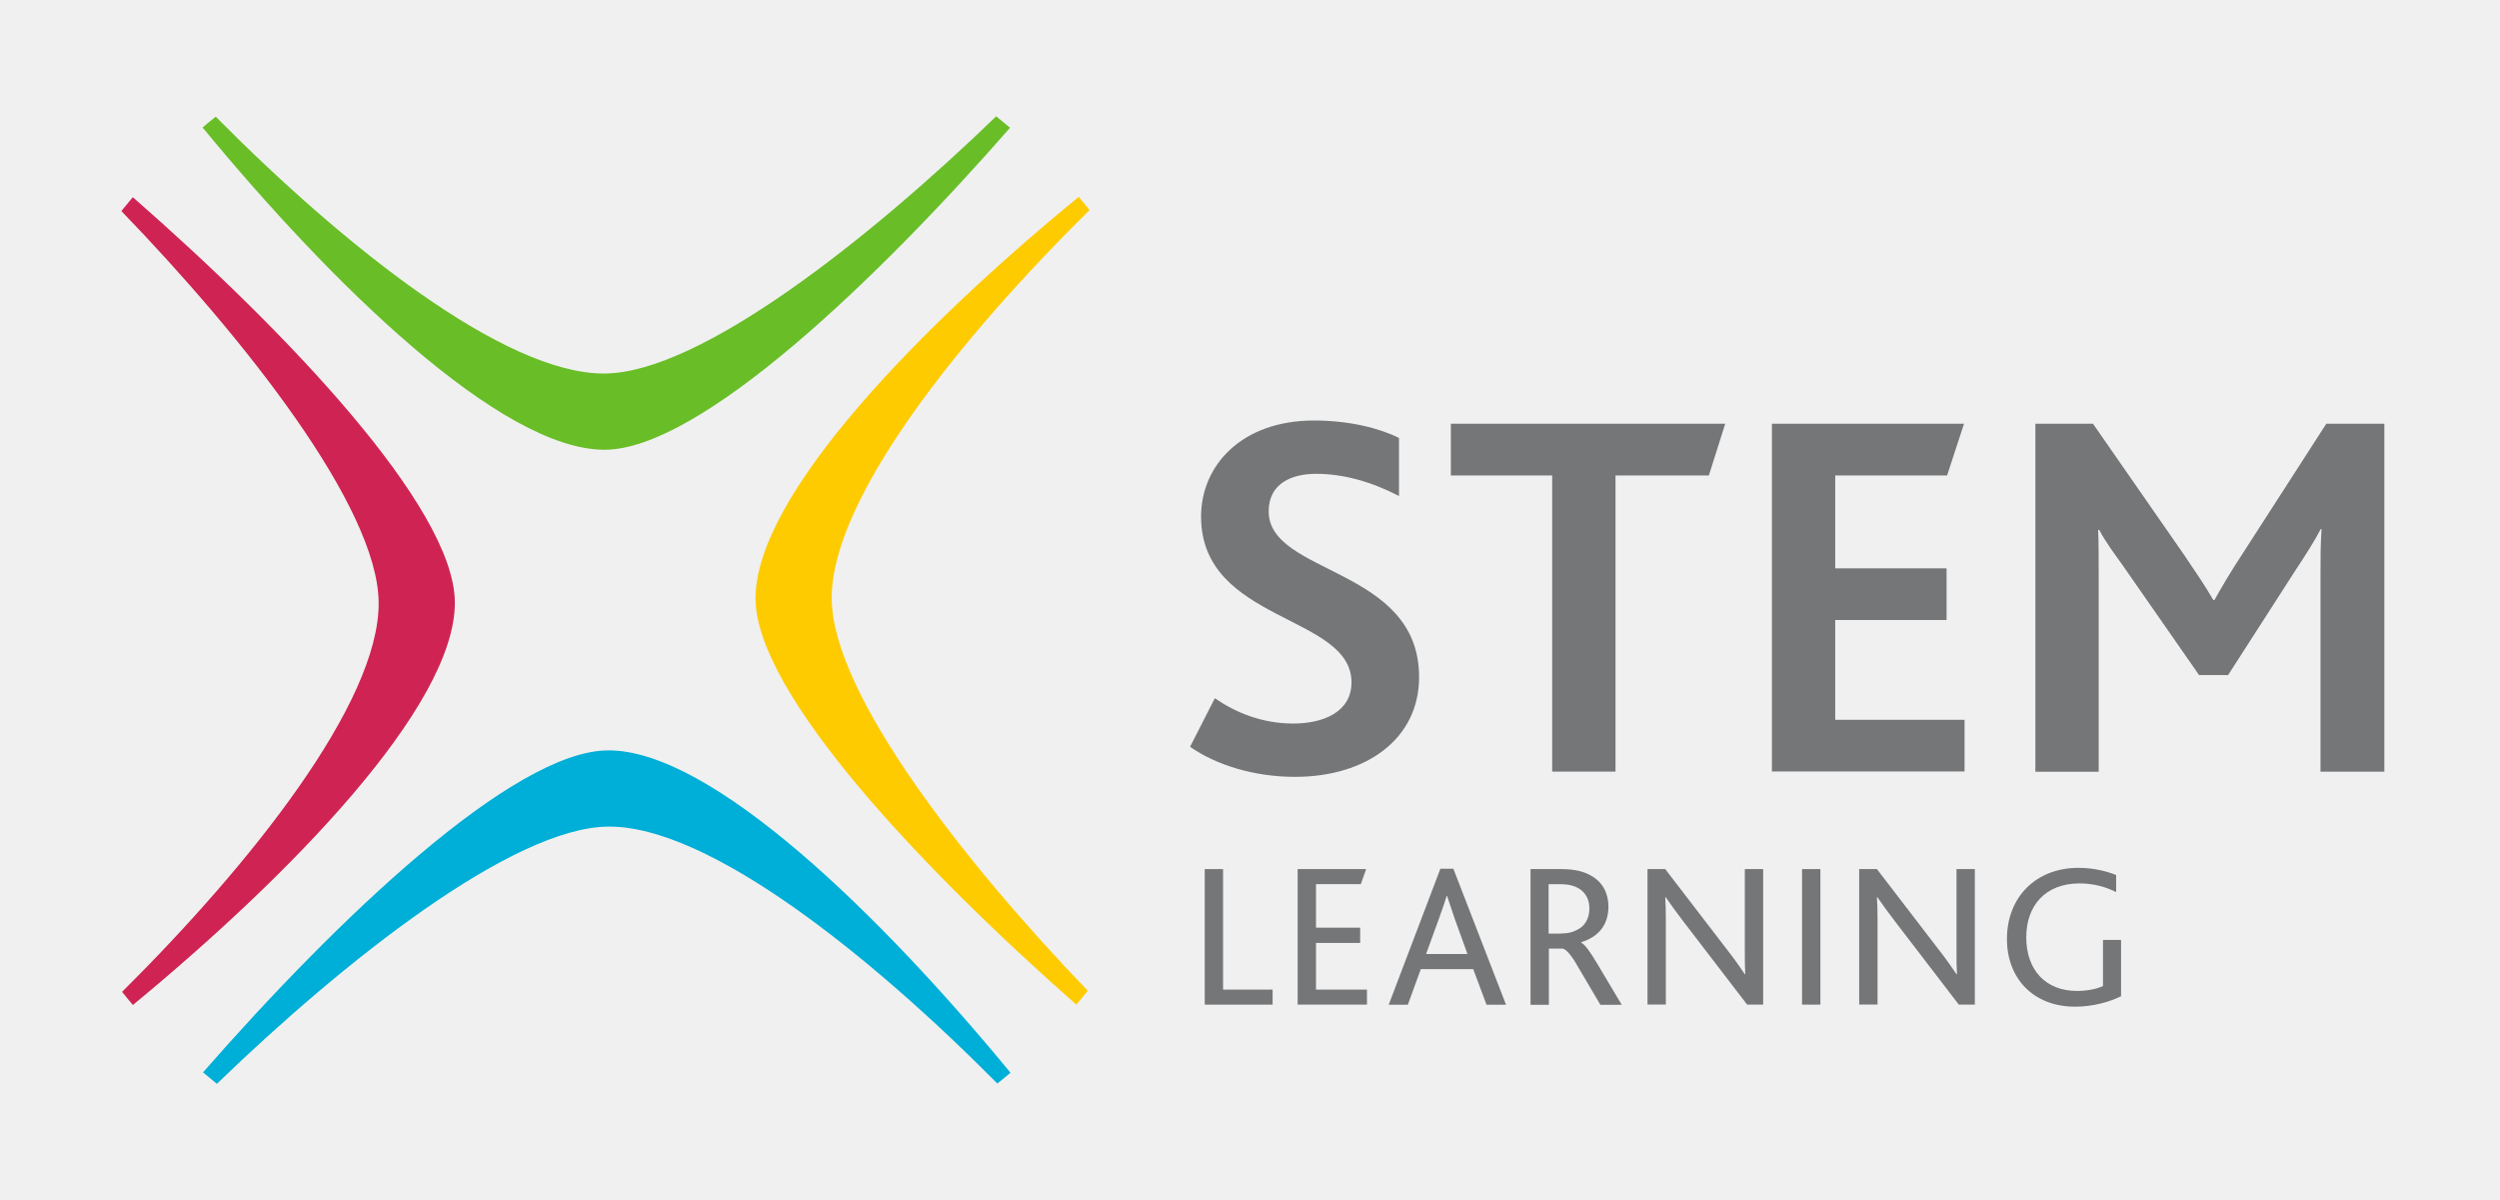
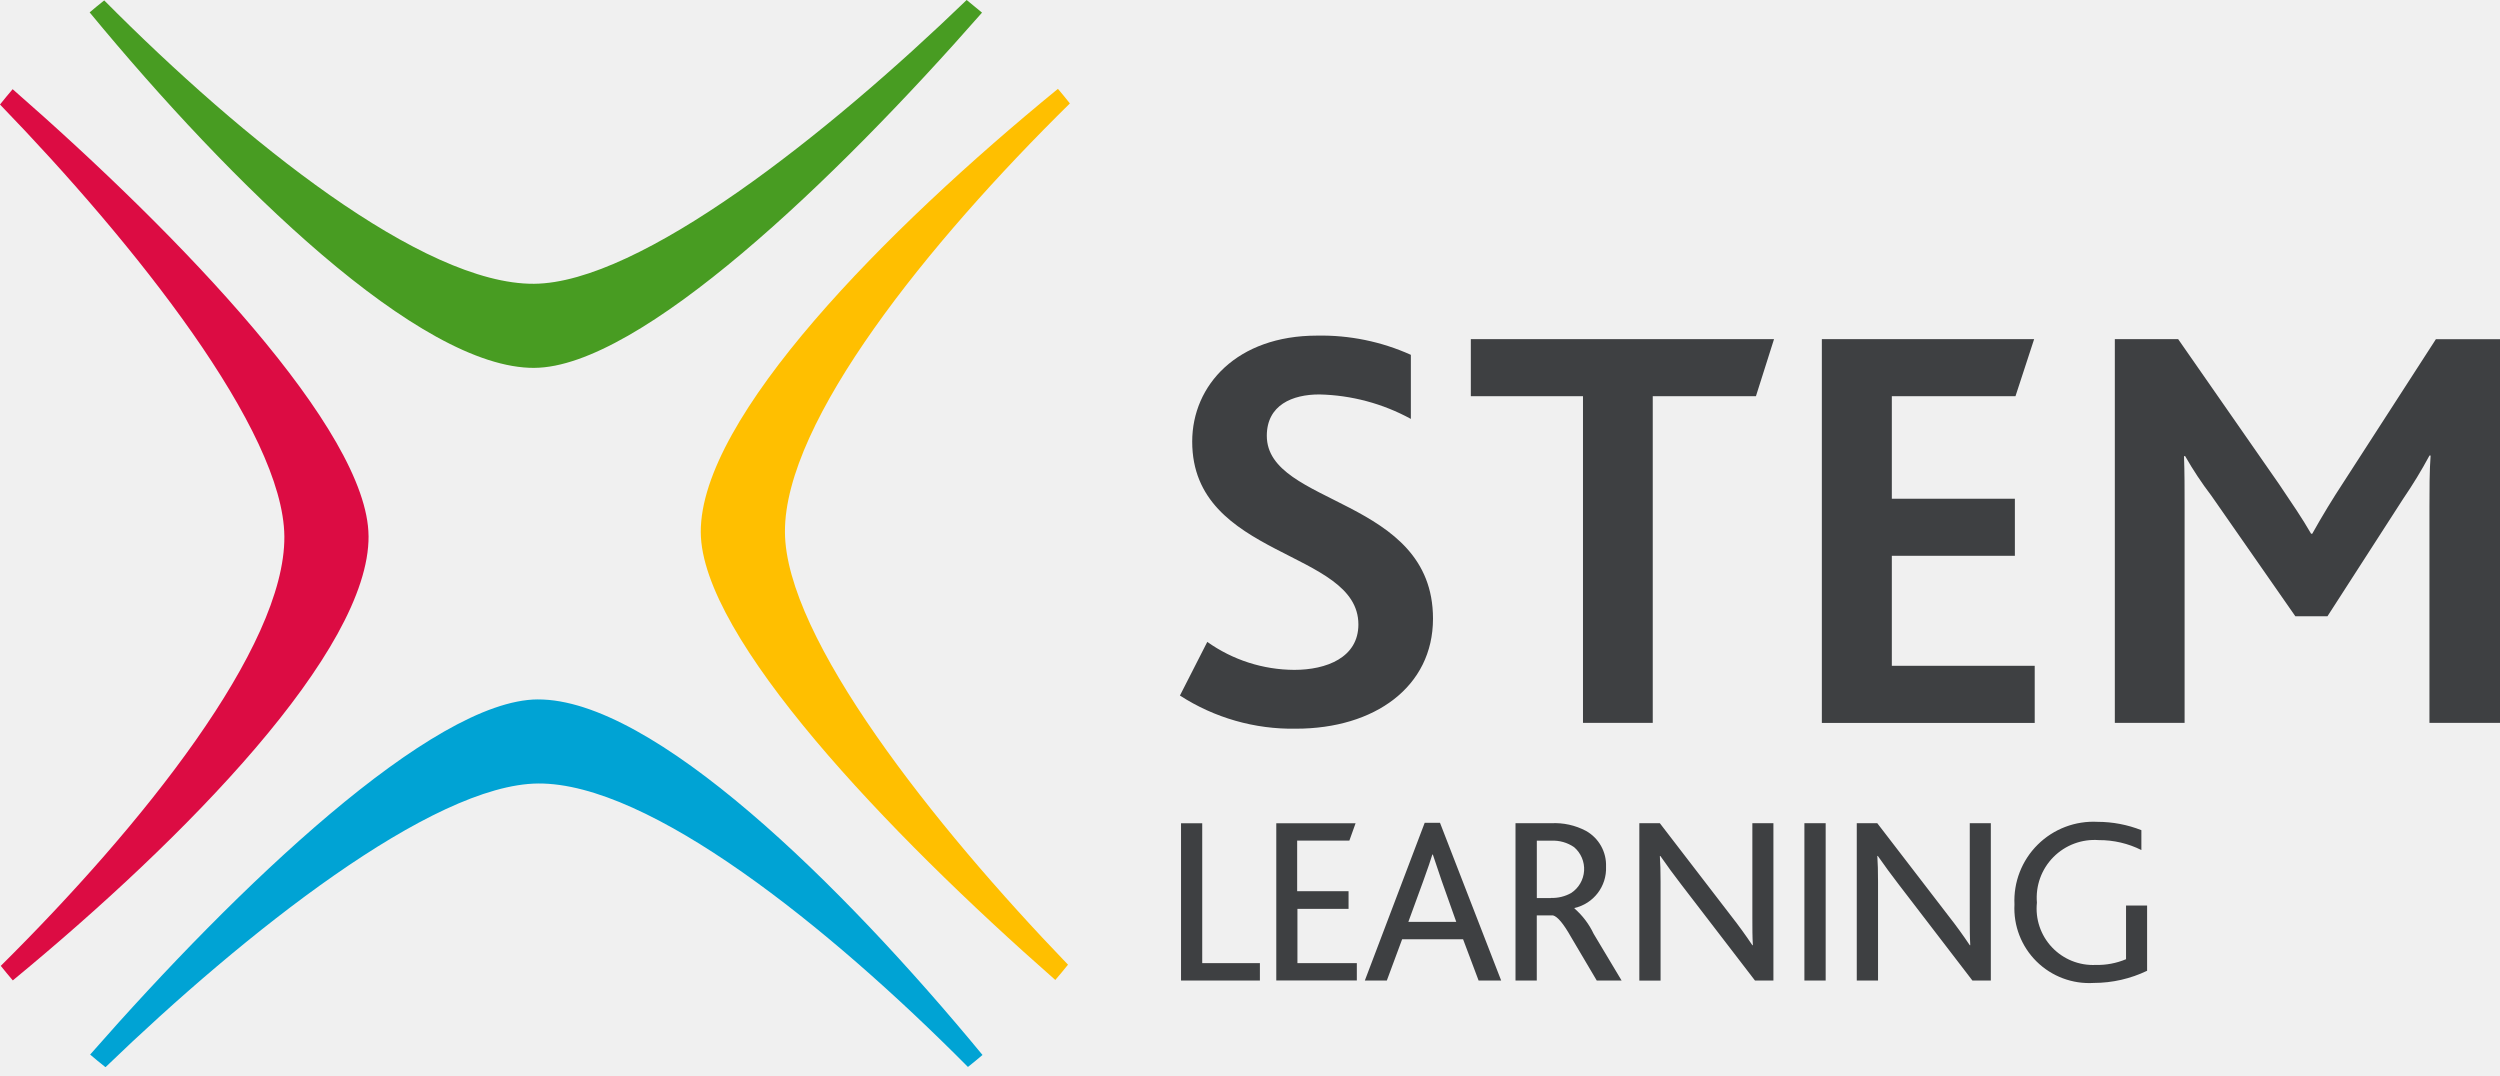
- <svg xmlns="http://www.w3.org/2000/svg" version="1.1" id="STEM_Learning" x="0px" y="0px" viewBox="0 0 279.43 134.1" enable-background="new 0 0 279.43 134.1" xml:space="preserve">
-   <g>
-     <g>
-       <g>
-         <path fill="#747678" d="M134.71,97.14h2.05v13.47h5.54v1.68h-7.59V97.14z" />
-         <path fill="#747678" d="M145.1,97.14h7.66l-0.6,1.68h-5.01v4.87h4.94v1.7h-4.94v5.22h5.7v1.68h-7.75V97.14z" />
-         <path fill="#747678" d="M161.06,97.1h1.45l5.89,15.2h-2.18l-1.49-3.98h-5.86l-1.45,3.98h-2.14L161.06,97.1z M164.09,106.64     l-1.43-3.96c-0.44-1.29-0.67-1.98-0.85-2.53h-0.05c-0.16,0.55-0.41,1.26-0.87,2.55l-1.43,3.93H164.09z" />
-         <path fill="#747678" d="M171.13,97.14h3.43c1.54,0,2.58,0.28,3.36,0.74c1.36,0.76,1.93,2.07,1.93,3.45c0,2.09-1.15,3.4-3.04,3.98     v0.05c0.46,0.25,1.03,1.08,1.84,2.44l2.69,4.51h-2.39l-2.48-4.21c-0.71-1.26-1.29-1.96-1.72-2.07h-1.56v6.28h-2.05V97.14z      M174.53,104.34c0.8,0,1.4-0.16,1.95-0.48c0.76-0.41,1.24-1.22,1.24-2.32c0-0.87-0.32-1.61-0.97-2.09     c-0.46-0.34-1.13-0.62-2.21-0.62h-1.38v5.52H174.53z" />
-         <path fill="#747678" d="M184.22,97.14h1.98l6.85,8.92c0.9,1.15,1.54,2.07,2.05,2.83h0.05c-0.05-0.83-0.05-1.56-0.05-2.64v-9.11     h2.05v15.15h-1.79l-7.11-9.27c-0.85-1.1-1.47-1.98-2-2.74h-0.05c0.05,0.71,0.07,1.45,0.07,2.53v9.47h-2.05V97.14z" />
-         <path fill="#747678" d="M201.5,97.14h2.05v15.15h-2.05V97.14z" />
-         <path fill="#747678" d="M207.89,97.14h1.98l6.85,8.92c0.9,1.15,1.54,2.07,2.05,2.83h0.05c-0.05-0.83-0.05-1.56-0.05-2.64v-9.11     h2.05v15.15h-1.79l-7.11-9.27c-0.85-1.1-1.47-1.98-2-2.74h-0.05c0.05,0.71,0.07,1.45,0.07,2.53v9.47h-2.05V97.14z" />
-         <path fill="#747678" d="M237.17,111.35c-1.13,0.57-3.04,1.17-5.13,1.17c-4.67,0-7.63-3.15-7.63-7.56c0-4.65,3.2-7.96,8-7.96     c1.75,0,3.24,0.41,4.21,0.8v1.91c-1.1-0.55-2.46-0.97-4.09-0.97c-3.82,0-5.96,2.48-5.96,6.02c0,3.68,2.18,6,5.68,6     c1.17,0,2.23-0.23,2.9-0.55v-5.15h2.02V111.35z" />
-       </g>
+ <svg xmlns="http://www.w3.org/2000/svg" xmlns:xlink="http://www.w3.org/1999/xlink" width="279" height="120">
+   <defs>
+     <path id="a" d="M0 0h279v119.099H0z" />
+   </defs>
+   <g fill="none" fill-rule="evenodd">
+     <mask id="b" fill="#fff">
+       <use xlink:href="#a" />
+     </mask>
+     <g fill-rule="nonzero" mask="url(#b)">
+       <path fill="#489C22" d="M59.654 41.053c11.729-.08 33.48-20.873 49.94-39.643A96.413 96.413 0 0 0 107.88 0C92.304 15.031 71.408 31.592 59.59 31.67 47.209 31.751 27.23 15.762 11.63.046a59.5 59.5 0 0 0-1.626 1.335C25.841 20.58 46.83 41.14 59.651 41.056" />
+       <path fill="#DC0C43" d="M41.129 59.81C41.046 48.094 20.216 26.382 1.412 9.954.93 10.518.46 11.087 0 11.664c15.06 15.563 31.649 36.41 31.735 48.21C31.824 72.24 15.818 92.195.086 107.79c.442.554.89 1.095 1.342 1.623C20.644 93.59 41.223 72.62 41.132 59.818l-.003-.008Z" />
+       <path fill="#FFBF00" d="M78.206 59.389c.047 11.716 20.802 33.491 39.565 49.974.48-.554.953-1.122 1.417-1.706-15.016-15.59-31.552-36.502-31.588-48.304-.05-12.367 16.017-32.273 31.799-47.811a58.434 58.434 0 0 0-1.334-1.626C98.797 25.678 78.153 46.58 78.205 59.389Z" />
+       <path fill="#00A3D4" d="M60.003 78.054c-11.73.078-33.485 20.864-49.943 39.635.554.478 1.126.948 1.714 1.41 15.579-15.032 36.477-31.575 48.293-31.661 12.381-.08 32.356 15.912 47.955 31.633a50.447 50.447 0 0 0 1.625-1.338C93.81 98.533 72.825 77.973 60 78.057" />
+       <path fill="#3E4042" d="M239.621 108.336a13.797 13.797 0 0 1-5.952 1.36 8.358 8.358 0 0 1-6.395-2.4 8.333 8.333 0 0 1-2.46-6.364 8.801 8.801 0 0 1 2.591-6.666 8.827 8.827 0 0 1 6.691-2.549 13.33 13.33 0 0 1 4.882.93v2.217a10.488 10.488 0 0 0-4.749-1.108 6.456 6.456 0 0 0-5.07 1.895 6.437 6.437 0 0 0-1.839 5.084 6.287 6.287 0 0 0 1.68 4.982 6.306 6.306 0 0 0 4.88 1.97 8.209 8.209 0 0 0 3.386-.64v-5.993h2.35v7.27l.005.012Zm-32.409-16.464h2.294l7.946 10.34a51.59 51.59 0 0 1 2.374 3.274h.056c-.056-.959-.056-1.812-.056-3.061V91.872h2.35v17.558h-2.053l-8.237-10.739a82.832 82.832 0 0 1-2.322-3.168h-.055c.055.83.08 1.678.08 2.93v10.977h-2.374V91.872h-.003Zm-5.841 0h2.374v17.558h-2.374V91.872Zm-18.425 0h2.294l7.949 10.34a53.092 53.092 0 0 1 2.374 3.274h.056c-.056-.959-.056-1.812-.056-3.061V91.872h2.35v17.558h-2.056l-8.243-10.736a74.752 74.752 0 0 1-2.318-3.168h-.056c.056.83.08 1.678.08 2.93v10.976h-2.37v-17.56h-.004Zm-9.865 8.337a4.295 4.295 0 0 0 2.269-.554 3.207 3.207 0 0 0 .319-5.113 4.123 4.123 0 0 0-2.56-.72h-1.6v6.401h1.572v-.014Zm-3.95-8.337h3.978a7.444 7.444 0 0 1 3.882.853 4.38 4.38 0 0 1 2.242 3.997 4.524 4.524 0 0 1-3.52 4.609v.055a8.629 8.629 0 0 1 2.136 2.823l3.123 5.22h-2.774l-2.879-4.874c-.826-1.464-1.493-2.263-2-2.396h-1.814v7.27h-2.374V91.873Zm-6.615 11.004-1.625-4.58-.987-2.931h-.053c-.189.637-.483 1.465-1.015 2.958l-1.664 4.556h5.344v-.003Zm-3.52-11.054h1.706l6.829 17.608h-2.518l-1.734-4.61h-6.8l-1.71 4.61h-2.454l6.682-17.608Zm-16.588.053h8.875l-.696 1.939h-5.824v5.647h5.736v1.972h-5.706v6.05h6.63v1.938h-8.99V91.875h-.025Zm-10.612 0h2.372v15.61h6.437v1.94h-8.803v-17.55h-.006Zm104.192-54.03h7.092l11.258 16.179c1.495 2.216 2.601 3.836 3.58 5.54h.13a92.71 92.71 0 0 1 3.515-5.787l10.281-15.92H279V80.67h-7.874V56.494c0-1.753 0-3.966.13-5.653h-.127a52.855 52.855 0 0 1-2.926 4.809l-8.46 13.128h-3.58l-9.37-13.452a39.88 39.88 0 0 1-2.928-4.418h-.13c.066 1.69.066 3.9.066 5.393v24.373h-7.786V37.846h-.027Zm-32.667 0h23.689l-2.083 6.371h-13.799v11.44h13.732v6.37h-13.732v12.28h15.946v6.371h-23.756V37.846h.003Zm-26.679 6.371h-12.498v-6.37h33.838l-2.02 6.37h-11.515v36.458h-7.786v-36.46l-.019.002Zm-41.908 27.42a16.876 16.876 0 0 0 9.707 3.122c3.58 0 7.156-1.365 7.156-5.069 0-8.38-18.547-7.342-18.547-20.404 0-6.304 5.012-11.83 13.926-11.83a24.32 24.32 0 0 1 10.476 2.144v7.151a22.279 22.279 0 0 0-10.218-2.73c-2.995 0-5.858 1.171-5.858 4.614 0 7.863 18.547 6.822 18.547 20.407 0 7.603-6.507 12.281-15.293 12.281a23.085 23.085 0 0 1-12.95-3.7l3.05-5.98.004-.005Z" />
    </g>
  </g>
-   <g>
-     <path fill="#747678" d="M135.84,78.04c2.3,1.59,5.25,2.83,8.79,2.83c3.25,0,6.49-1.24,6.49-4.6c0-7.61-16.82-6.67-16.82-18.53   c0-5.72,4.54-10.74,12.63-10.74c4.01,0,7.38,0.89,9.5,1.95v6.49c-3.07-1.59-6.2-2.48-9.26-2.48c-2.71,0-5.31,1.06-5.31,4.19   c0,7.14,16.82,6.2,16.82,18.53c0,6.9-5.9,11.15-13.87,11.15c-4.54,0-8.79-1.3-11.74-3.36L135.84,78.04z" />
-     <path fill="#747678" d="M173.56,53.14h-11.33v-5.78h30.68l-1.83,5.78h-10.44v33.1h-7.08V53.14z" />
-     <path fill="#747678" d="M198.13,47.36h21.48l-1.89,5.78h-12.51v10.38h12.45v5.78h-12.45v11.15h14.46v5.78h-21.54V47.36z" />
-     <path fill="#747678" d="M227.6,47.36h6.43l10.21,14.69c1.36,2.01,2.36,3.48,3.25,5.02h0.12c0.83-1.48,1.83-3.19,3.19-5.25   l9.32-14.46h6.49v38.89h-7.14V64.29c0-1.59,0-3.6,0.12-5.13h-0.12c-0.53,1.12-1.95,3.3-2.66,4.37l-7.67,11.92h-3.25l-8.5-12.21   c-0.83-1.18-1.89-2.54-2.66-4.01h-0.12c0.06,1.53,0.06,3.54,0.06,4.9v22.13h-7.08V47.36z" />
-   </g>
-   <path id="green_arc" fill="#69BE28" d="M67.66,50.27c10.63-0.07,30.36-18.95,45.28-35.99c-0.51-0.43-1.03-0.86-1.55-1.28  C97.26,26.65,78.32,41.68,67.6,41.75c-11.23,0.08-29.34-14.44-43.48-28.71c-0.5,0.4-0.99,0.8-1.47,1.21  C37.01,31.68,56.04,50.35,67.66,50.27" />
-   <path id="red_arc" fill="#CF2453" d="M50.86,67.3C50.79,56.67,31.9,36.95,14.85,22.04c-0.43,0.51-0.86,1.03-1.28,1.55  c13.65,14.12,28.7,33.06,28.77,43.77c0.08,11.23-14.43,29.35-28.69,43.5c0.4,0.5,0.8,0.99,1.21,1.47  C32.29,97.96,50.95,78.93,50.86,67.3" />
-   <path id="yellow_arc" fill="#FECB00" d="M84.48,66.92c0.04,10.64,18.87,30.41,35.87,45.37c0.44-0.51,0.86-1.03,1.28-1.55  C108.03,96.59,93.04,77.6,93,66.89c-0.05-11.23,14.52-29.3,28.83-43.41c-0.4-0.5-0.8-0.99-1.21-1.48  C103.15,36.32,84.44,55.29,84.48,66.92" />
-   <path id="cyan_arc" fill="#00AFD8" d="M67.98,83.87c-10.64,0.07-30.36,18.94-45.28,35.99c0.51,0.43,1.03,0.86,1.55,1.28  c14.12-13.65,33.07-28.68,43.79-28.75c11.23-0.08,29.34,14.45,43.48,28.72c0.5-0.4,0.99-0.8,1.47-1.21  C98.63,102.46,79.61,83.79,67.98,83.87" />
</svg>
